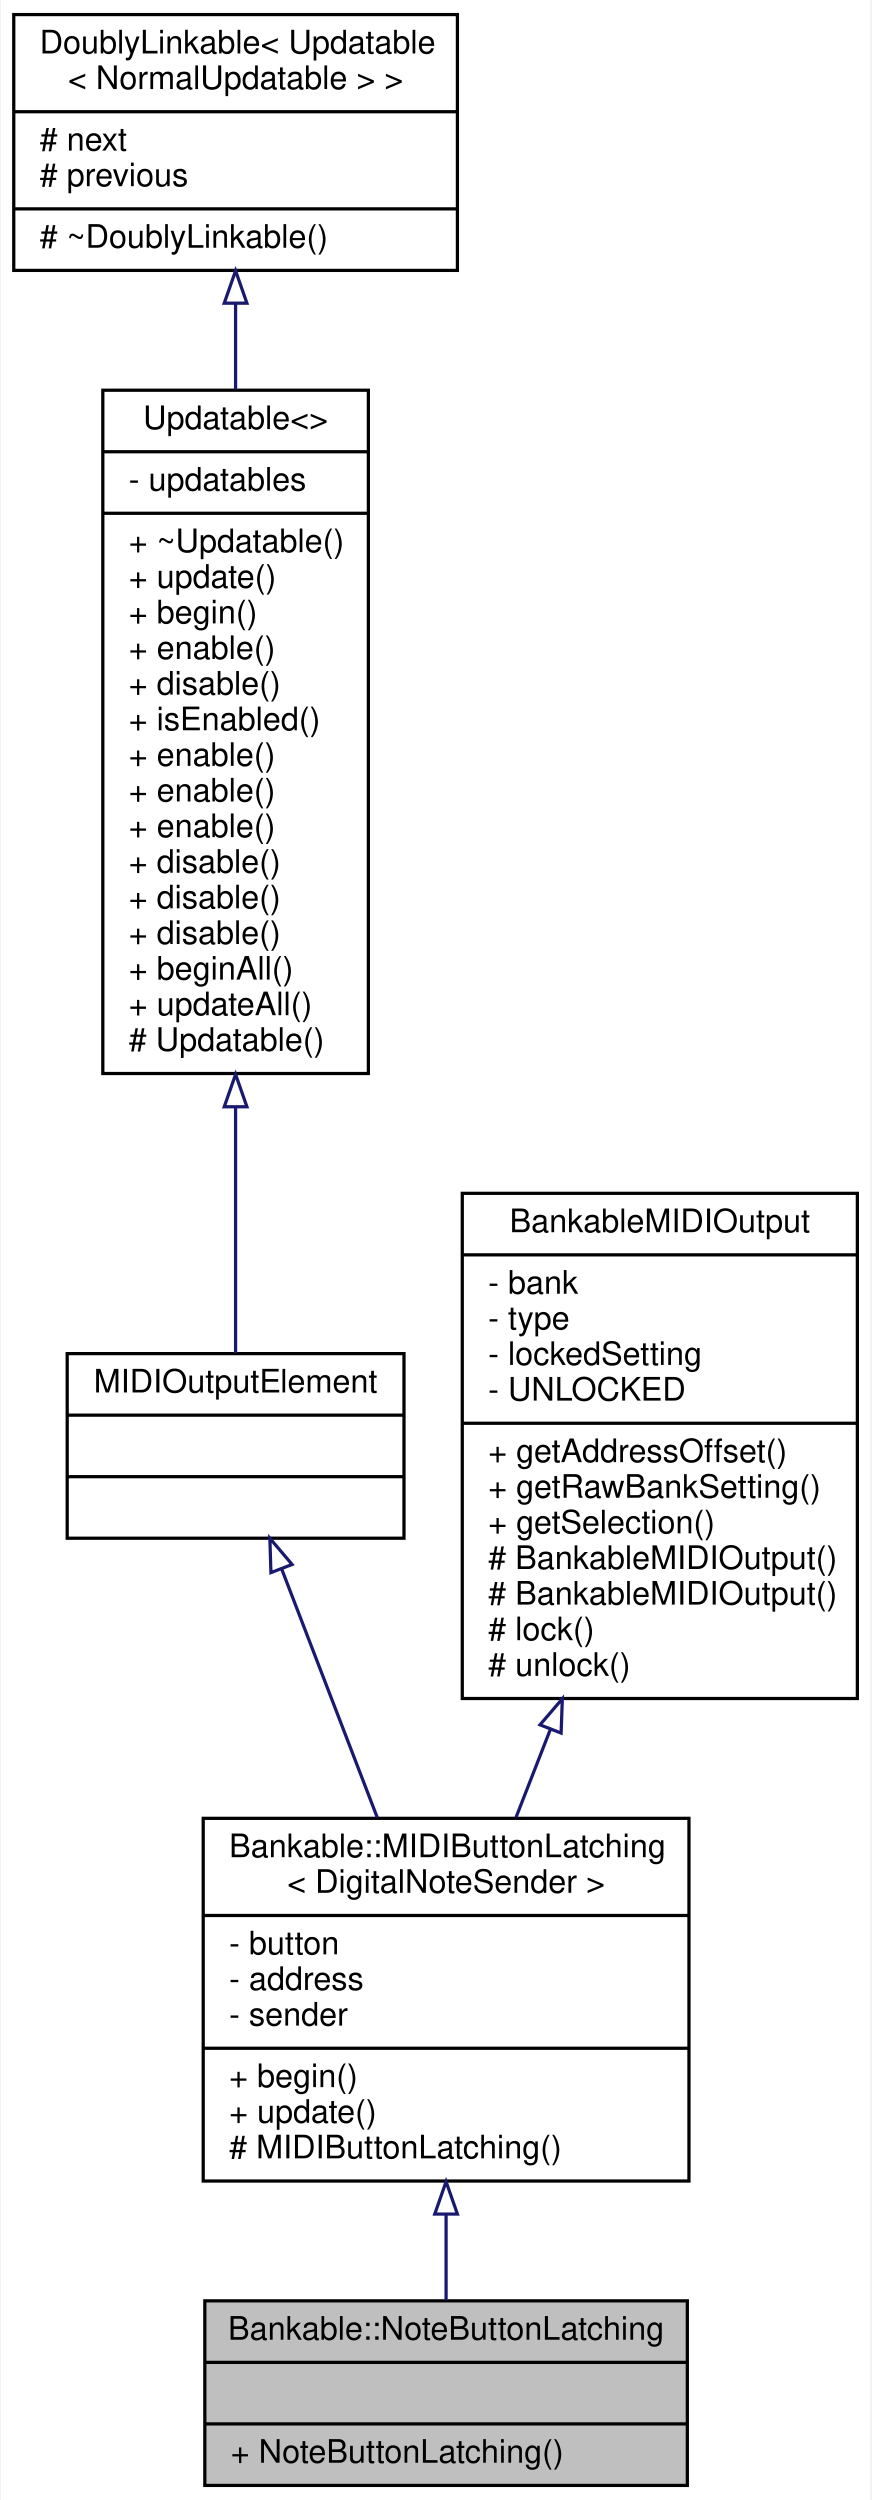
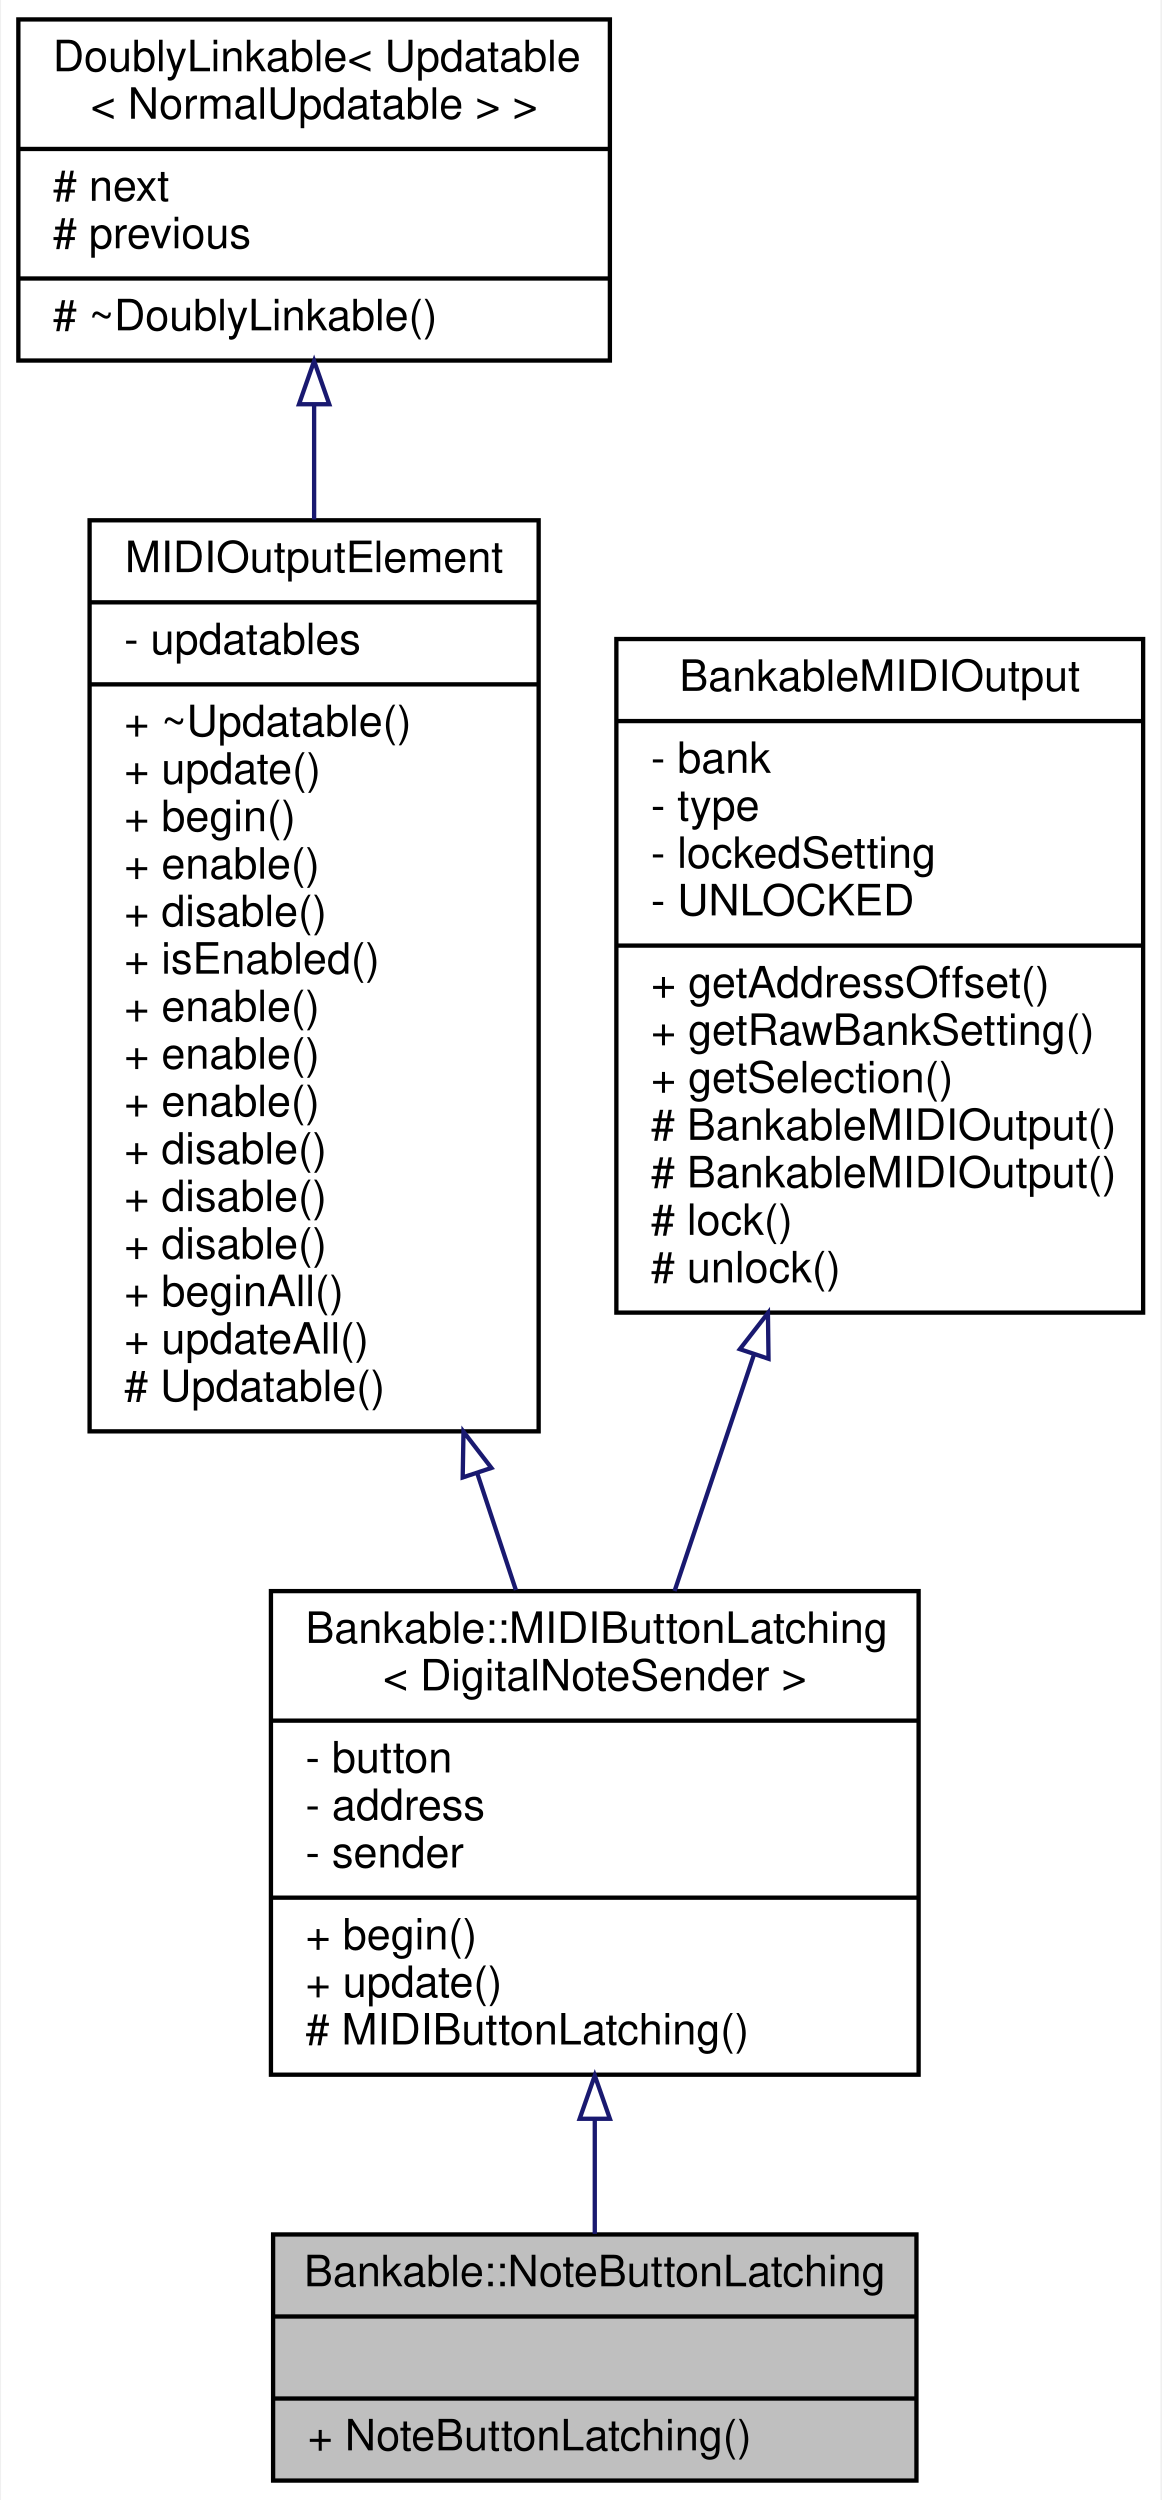
- <svg xmlns="http://www.w3.org/2000/svg" xmlns:xlink="http://www.w3.org/1999/xlink" width="269pt" height="772pt" viewBox="0.00 0.00 268.50 772.00">
-   <g id="graph0" class="graph" transform="scale(1 1) rotate(0) translate(4 768)">
-     <polygon fill="white" stroke="none" points="-4,4 -4,-768 264.5,-768 264.5,4 -4,4" />
+ <svg xmlns="http://www.w3.org/2000/svg" xmlns:xlink="http://www.w3.org/1999/xlink" width="269pt" height="579pt" viewBox="0.00 0.00 268.50 579.00">
+   <g id="graph0" class="graph" transform="scale(1 1) rotate(0) translate(4 575)">
+     <polygon fill="white" stroke="none" points="-4,4 -4,-575 264.5,-575 264.5,4 -4,4" />
    <g id="node1" class="node">
      <g id="a_node1">
        <a xlink:title="A class of MIDIOutputElements that read the input of a latching push button or toggle switch,...">
          <polygon fill="#bfbfbf" stroke="black" points="59,-0.5 59,-57.5 208,-57.5 208,-0.5 59,-0.5" />
          <text text-anchor="middle" x="133.5" y="-45.5" font-family="Helvetica,sans-Serif" font-size="10.00">Bankable::NoteButtonLatching</text>
          <polyline fill="none" stroke="black" points="59,-38.5 208,-38.5 " />
          <text text-anchor="middle" x="133.5" y="-26.5" font-family="Helvetica,sans-Serif" font-size="10.00"> </text>
          <polyline fill="none" stroke="black" points="59,-19.5 208,-19.5 " />
          <text text-anchor="start" x="67" y="-7.5" font-family="Helvetica,sans-Serif" font-size="10.00">+ NoteButtonLatching()</text>
        </a>
      </g>
    </g>
    <g id="node2" class="node">
      <g id="a_node2">
        <a xlink:href="../../d3/d0b/classBankable_1_1MIDIButtonLatching.html" target="_top" xlink:title=" ">
          <polygon fill="white" stroke="black" points="58.5,-94.5 58.5,-206.5 208.5,-206.5 208.5,-94.5 58.5,-94.5" />
          <text text-anchor="start" x="66.5" y="-194.5" font-family="Helvetica,sans-Serif" font-size="10.00">Bankable::MIDIButtonLatching</text>
          <text text-anchor="middle" x="133.5" y="-183.5" font-family="Helvetica,sans-Serif" font-size="10.00">&lt; DigitalNoteSender &gt;</text>
          <polyline fill="none" stroke="black" points="58.5,-176.5 208.5,-176.5 " />
          <text text-anchor="start" x="66.5" y="-164.5" font-family="Helvetica,sans-Serif" font-size="10.00">- button</text>
          <text text-anchor="start" x="66.5" y="-153.5" font-family="Helvetica,sans-Serif" font-size="10.00">- address</text>
          <text text-anchor="start" x="66.5" y="-142.5" font-family="Helvetica,sans-Serif" font-size="10.00">- sender</text>
          <polyline fill="none" stroke="black" points="58.5,-135.5 208.5,-135.5 " />
          <text text-anchor="start" x="66.5" y="-123.5" font-family="Helvetica,sans-Serif" font-size="10.00">+ begin()</text>
          <text text-anchor="start" x="66.5" y="-112.5" font-family="Helvetica,sans-Serif" font-size="10.00">+ update()</text>
          <text text-anchor="start" x="66.5" y="-101.5" font-family="Helvetica,sans-Serif" font-size="10.00"># MIDIButtonLatching()</text>
        </a>
      </g>
    </g>
    <g id="edge1" class="edge">
      <path fill="none" stroke="midnightblue" d="M133.5,-84.146C133.5,-74.817 133.5,-65.672 133.5,-57.632" />
      <polygon fill="none" stroke="midnightblue" points="130,-84.297 133.5,-94.297 137,-84.297 130,-84.297" />
    </g>
    <g id="node3" class="node">
      <g id="a_node3">
-         <a xlink:href="../../dc/dc9/structMIDIOutputElement.html" target="_top" xlink:title=" ">
-           <polygon fill="white" stroke="black" points="16.5,-293 16.5,-350 120.5,-350 120.5,-293 16.5,-293" />
-           <text text-anchor="middle" x="68.5" y="-338" font-family="Helvetica,sans-Serif" font-size="10.00">MIDIOutputElement</text>
-           <polyline fill="none" stroke="black" points="16.5,-331 120.5,-331 " />
-           <text text-anchor="middle" x="68.5" y="-319" font-family="Helvetica,sans-Serif" font-size="10.00"> </text>
-           <polyline fill="none" stroke="black" points="16.5,-312 120.5,-312 " />
-           <text text-anchor="middle" x="68.5" y="-300" font-family="Helvetica,sans-Serif" font-size="10.00"> </text>
+         <a xlink:href="../../d5/de0/classUpdatable.html" target="_top" xlink:title=" ">
+           <polygon fill="white" stroke="black" points="16.5,-243.5 16.5,-454.5 120.5,-454.5 120.5,-243.5 16.5,-243.5" />
+           <text text-anchor="middle" x="68.5" y="-442.5" font-family="Helvetica,sans-Serif" font-size="10.00">MIDIOutputElement</text>
+           <polyline fill="none" stroke="black" points="16.5,-435.5 120.5,-435.5 " />
+           <text text-anchor="start" x="24.5" y="-423.5" font-family="Helvetica,sans-Serif" font-size="10.00">- updatables</text>
+           <polyline fill="none" stroke="black" points="16.5,-416.5 120.5,-416.5 " />
+           <text text-anchor="start" x="24.5" y="-404.5" font-family="Helvetica,sans-Serif" font-size="10.00">+ ~Updatable()</text>
+           <text text-anchor="start" x="24.5" y="-393.5" font-family="Helvetica,sans-Serif" font-size="10.00">+ update()</text>
+           <text text-anchor="start" x="24.5" y="-382.5" font-family="Helvetica,sans-Serif" font-size="10.00">+ begin()</text>
+           <text text-anchor="start" x="24.5" y="-371.5" font-family="Helvetica,sans-Serif" font-size="10.00">+ enable()</text>
+           <text text-anchor="start" x="24.5" y="-360.5" font-family="Helvetica,sans-Serif" font-size="10.00">+ disable()</text>
+           <text text-anchor="start" x="24.5" y="-349.5" font-family="Helvetica,sans-Serif" font-size="10.00">+ isEnabled()</text>
+           <text text-anchor="start" x="24.5" y="-338.5" font-family="Helvetica,sans-Serif" font-size="10.00">+ enable()</text>
+           <text text-anchor="start" x="24.5" y="-327.5" font-family="Helvetica,sans-Serif" font-size="10.00">+ enable()</text>
+           <text text-anchor="start" x="24.5" y="-316.5" font-family="Helvetica,sans-Serif" font-size="10.00">+ enable()</text>
+           <text text-anchor="start" x="24.5" y="-305.5" font-family="Helvetica,sans-Serif" font-size="10.00">+ disable()</text>
+           <text text-anchor="start" x="24.5" y="-294.5" font-family="Helvetica,sans-Serif" font-size="10.00">+ disable()</text>
+           <text text-anchor="start" x="24.5" y="-283.5" font-family="Helvetica,sans-Serif" font-size="10.00">+ disable()</text>
+           <text text-anchor="start" x="24.5" y="-272.5" font-family="Helvetica,sans-Serif" font-size="10.00">+ beginAll()</text>
+           <text text-anchor="start" x="24.5" y="-261.5" font-family="Helvetica,sans-Serif" font-size="10.00">+ updateAll()</text>
+           <text text-anchor="start" x="24.5" y="-250.5" font-family="Helvetica,sans-Serif" font-size="10.00"># Updatable()</text>
        </a>
      </g>
    </g>
    <g id="edge2" class="edge">
-       <path fill="none" stroke="midnightblue" d="M82.746,-283.46C91.393,-260.978 102.592,-231.862 112.269,-206.701" />
-       <polygon fill="none" stroke="midnightblue" points="79.411,-282.381 79.088,-292.971 85.945,-284.894 79.411,-282.381" />
+       <path fill="none" stroke="midnightblue" d="M106.315,-233.681C109.389,-224.389 112.398,-215.294 115.227,-206.741" />
+       <polygon fill="none" stroke="midnightblue" points="102.911,-232.828 103.093,-243.421 109.557,-235.027 102.911,-232.828" />
    </g>
    <g id="node4" class="node">
      <g id="a_node4">
-         <a xlink:href="../../d5/de0/classUpdatable.html" target="_top" xlink:title=" ">
-           <polygon fill="white" stroke="black" points="27.5,-436.5 27.5,-647.5 109.5,-647.5 109.5,-436.5 27.5,-436.5" />
-           <text text-anchor="middle" x="68.5" y="-635.5" font-family="Helvetica,sans-Serif" font-size="10.00">Updatable&lt;&gt;</text>
-           <polyline fill="none" stroke="black" points="27.5,-628.5 109.5,-628.5 " />
-           <text text-anchor="start" x="35.5" y="-616.5" font-family="Helvetica,sans-Serif" font-size="10.00">- updatables</text>
-           <polyline fill="none" stroke="black" points="27.5,-609.5 109.5,-609.5 " />
-           <text text-anchor="start" x="35.5" y="-597.5" font-family="Helvetica,sans-Serif" font-size="10.00">+ ~Updatable()</text>
-           <text text-anchor="start" x="35.5" y="-586.5" font-family="Helvetica,sans-Serif" font-size="10.00">+ update()</text>
-           <text text-anchor="start" x="35.5" y="-575.5" font-family="Helvetica,sans-Serif" font-size="10.00">+ begin()</text>
-           <text text-anchor="start" x="35.5" y="-564.5" font-family="Helvetica,sans-Serif" font-size="10.00">+ enable()</text>
-           <text text-anchor="start" x="35.5" y="-553.5" font-family="Helvetica,sans-Serif" font-size="10.00">+ disable()</text>
-           <text text-anchor="start" x="35.5" y="-542.5" font-family="Helvetica,sans-Serif" font-size="10.00">+ isEnabled()</text>
-           <text text-anchor="start" x="35.5" y="-531.5" font-family="Helvetica,sans-Serif" font-size="10.00">+ enable()</text>
-           <text text-anchor="start" x="35.5" y="-520.5" font-family="Helvetica,sans-Serif" font-size="10.00">+ enable()</text>
-           <text text-anchor="start" x="35.5" y="-509.5" font-family="Helvetica,sans-Serif" font-size="10.00">+ enable()</text>
-           <text text-anchor="start" x="35.5" y="-498.5" font-family="Helvetica,sans-Serif" font-size="10.00">+ disable()</text>
-           <text text-anchor="start" x="35.5" y="-487.5" font-family="Helvetica,sans-Serif" font-size="10.00">+ disable()</text>
-           <text text-anchor="start" x="35.5" y="-476.5" font-family="Helvetica,sans-Serif" font-size="10.00">+ disable()</text>
-           <text text-anchor="start" x="35.5" y="-465.5" font-family="Helvetica,sans-Serif" font-size="10.00">+ beginAll()</text>
-           <text text-anchor="start" x="35.5" y="-454.5" font-family="Helvetica,sans-Serif" font-size="10.00">+ updateAll()</text>
-           <text text-anchor="start" x="35.5" y="-443.5" font-family="Helvetica,sans-Serif" font-size="10.00"># Updatable()</text>
+         <a xlink:href="../../d4/d23/classDoublyLinkable.html" target="_top" xlink:title=" ">
+           <polygon fill="white" stroke="black" points="0,-491.5 0,-570.5 137,-570.5 137,-491.5 0,-491.5" />
+           <text text-anchor="start" x="8" y="-558.5" font-family="Helvetica,sans-Serif" font-size="10.00">DoublyLinkable&lt; Updatable</text>
+           <text text-anchor="middle" x="68.5" y="-547.5" font-family="Helvetica,sans-Serif" font-size="10.00">&lt; NormalUpdatable &gt; &gt;</text>
+           <polyline fill="none" stroke="black" points="0,-540.5 137,-540.5 " />
+           <text text-anchor="start" x="8" y="-528.5" font-family="Helvetica,sans-Serif" font-size="10.00"># next</text>
+           <text text-anchor="start" x="8" y="-517.5" font-family="Helvetica,sans-Serif" font-size="10.00"># previous</text>
+           <polyline fill="none" stroke="black" points="0,-510.5 137,-510.5 " />
+           <text text-anchor="start" x="8" y="-498.5" font-family="Helvetica,sans-Serif" font-size="10.00"># ~DoublyLinkable()</text>
        </a>
      </g>
    </g>
    <g id="edge3" class="edge">
-       <path fill="none" stroke="midnightblue" d="M68.5,-426.176C68.5,-397.775 68.5,-369.878 68.5,-350.189" />
-       <polygon fill="none" stroke="midnightblue" points="65,-426.23 68.5,-436.23 72,-426.23 65,-426.23" />
+       <path fill="none" stroke="midnightblue" d="M68.5,-481.16C68.5,-472.809 68.5,-463.856 68.5,-454.694" />
+       <polygon fill="none" stroke="midnightblue" points="65,-481.385 68.5,-491.385 72,-481.386 65,-481.385" />
    </g>
    <g id="node5" class="node">
      <g id="a_node5">
-         <a xlink:href="../../d4/d23/classDoublyLinkable.html" target="_top" xlink:title=" ">
-           <polygon fill="white" stroke="black" points="0,-684.5 0,-763.5 137,-763.5 137,-684.5 0,-684.5" />
-           <text text-anchor="start" x="8" y="-751.5" font-family="Helvetica,sans-Serif" font-size="10.00">DoublyLinkable&lt; Updatable</text>
-           <text text-anchor="middle" x="68.5" y="-740.5" font-family="Helvetica,sans-Serif" font-size="10.00">&lt; NormalUpdatable &gt; &gt;</text>
-           <polyline fill="none" stroke="black" points="0,-733.5 137,-733.5 " />
-           <text text-anchor="start" x="8" y="-721.5" font-family="Helvetica,sans-Serif" font-size="10.00"># next</text>
-           <text text-anchor="start" x="8" y="-710.5" font-family="Helvetica,sans-Serif" font-size="10.00"># previous</text>
-           <polyline fill="none" stroke="black" points="0,-703.5 137,-703.5 " />
-           <text text-anchor="start" x="8" y="-691.5" font-family="Helvetica,sans-Serif" font-size="10.00"># ~DoublyLinkable()</text>
+         <a xlink:href="../../d3/d43/classBankableMIDIOutput.html" target="_top" xlink:title="A base class for all MIDIOutputElement::s that can be banked.">
+           <polygon fill="white" stroke="black" points="138.5,-271 138.5,-427 260.5,-427 260.5,-271 138.5,-271" />
+           <text text-anchor="middle" x="199.5" y="-415" font-family="Helvetica,sans-Serif" font-size="10.00">BankableMIDIOutput</text>
+           <polyline fill="none" stroke="black" points="138.5,-408 260.5,-408 " />
+           <text text-anchor="start" x="146.5" y="-396" font-family="Helvetica,sans-Serif" font-size="10.00">- bank</text>
+           <text text-anchor="start" x="146.5" y="-385" font-family="Helvetica,sans-Serif" font-size="10.00">- type</text>
+           <text text-anchor="start" x="146.5" y="-374" font-family="Helvetica,sans-Serif" font-size="10.00">- lockedSetting</text>
+           <text text-anchor="start" x="146.5" y="-363" font-family="Helvetica,sans-Serif" font-size="10.00">- UNLOCKED</text>
+           <polyline fill="none" stroke="black" points="138.5,-356 260.5,-356 " />
+           <text text-anchor="start" x="146.5" y="-344" font-family="Helvetica,sans-Serif" font-size="10.00">+ getAddressOffset()</text>
+           <text text-anchor="start" x="146.5" y="-333" font-family="Helvetica,sans-Serif" font-size="10.00">+ getRawBankSetting()</text>
+           <text text-anchor="start" x="146.5" y="-322" font-family="Helvetica,sans-Serif" font-size="10.00">+ getSelection()</text>
+           <text text-anchor="start" x="146.5" y="-311" font-family="Helvetica,sans-Serif" font-size="10.00"># BankableMIDIOutput()</text>
+           <text text-anchor="start" x="146.5" y="-300" font-family="Helvetica,sans-Serif" font-size="10.00"># BankableMIDIOutput()</text>
+           <text text-anchor="start" x="146.5" y="-289" font-family="Helvetica,sans-Serif" font-size="10.00"># lock()</text>
+           <text text-anchor="start" x="146.5" y="-278" font-family="Helvetica,sans-Serif" font-size="10.00"># unlock()</text>
        </a>
      </g>
    </g>
    <g id="edge4" class="edge">
-       <path fill="none" stroke="midnightblue" d="M68.5,-674.16C68.5,-665.809 68.5,-656.856 68.5,-647.694" />
-       <polygon fill="none" stroke="midnightblue" points="65,-674.385 68.5,-684.385 72,-674.386 65,-674.385" />
-     </g>
-     <g id="node6" class="node">
-       <g id="a_node6">
-         <a xlink:href="../../d3/d43/classBankableMIDIOutput.html" target="_top" xlink:title="A base class for all MIDIOutputElement::s that can be banked.">
-           <polygon fill="white" stroke="black" points="138.5,-243.5 138.5,-399.5 260.5,-399.5 260.5,-243.5 138.5,-243.5" />
-           <text text-anchor="middle" x="199.5" y="-387.5" font-family="Helvetica,sans-Serif" font-size="10.00">BankableMIDIOutput</text>
-           <polyline fill="none" stroke="black" points="138.5,-380.5 260.5,-380.5 " />
-           <text text-anchor="start" x="146.5" y="-368.5" font-family="Helvetica,sans-Serif" font-size="10.00">- bank</text>
-           <text text-anchor="start" x="146.5" y="-357.5" font-family="Helvetica,sans-Serif" font-size="10.00">- type</text>
-           <text text-anchor="start" x="146.5" y="-346.5" font-family="Helvetica,sans-Serif" font-size="10.00">- lockedSetting</text>
-           <text text-anchor="start" x="146.5" y="-335.5" font-family="Helvetica,sans-Serif" font-size="10.00">- UNLOCKED</text>
-           <polyline fill="none" stroke="black" points="138.5,-328.5 260.5,-328.5 " />
-           <text text-anchor="start" x="146.5" y="-316.5" font-family="Helvetica,sans-Serif" font-size="10.00">+ getAddressOffset()</text>
-           <text text-anchor="start" x="146.5" y="-305.5" font-family="Helvetica,sans-Serif" font-size="10.00">+ getRawBankSetting()</text>
-           <text text-anchor="start" x="146.5" y="-294.5" font-family="Helvetica,sans-Serif" font-size="10.00">+ getSelection()</text>
-           <text text-anchor="start" x="146.5" y="-283.5" font-family="Helvetica,sans-Serif" font-size="10.00"># BankableMIDIOutput()</text>
-           <text text-anchor="start" x="146.5" y="-272.5" font-family="Helvetica,sans-Serif" font-size="10.00"># BankableMIDIOutput()</text>
-           <text text-anchor="start" x="146.5" y="-261.5" font-family="Helvetica,sans-Serif" font-size="10.00"># lock()</text>
-           <text text-anchor="start" x="146.5" y="-250.5" font-family="Helvetica,sans-Serif" font-size="10.00"># unlock()</text>
-         </a>
-       </g>
-     </g>
-     <g id="edge5" class="edge">
-       <path fill="none" stroke="midnightblue" d="M165.654,-233.833C162.059,-224.629 158.478,-215.46 155.082,-206.762" />
-       <polygon fill="none" stroke="midnightblue" points="162.499,-235.377 169.397,-243.418 169.019,-232.83 162.499,-235.377" />
+       <path fill="none" stroke="midnightblue" d="M170.361,-261.246C164.118,-242.658 157.688,-223.513 151.981,-206.522" />
+       <polygon fill="none" stroke="midnightblue" points="167.103,-262.537 173.604,-270.902 173.738,-260.308 167.103,-262.537" />
    </g>
  </g>
</svg>
